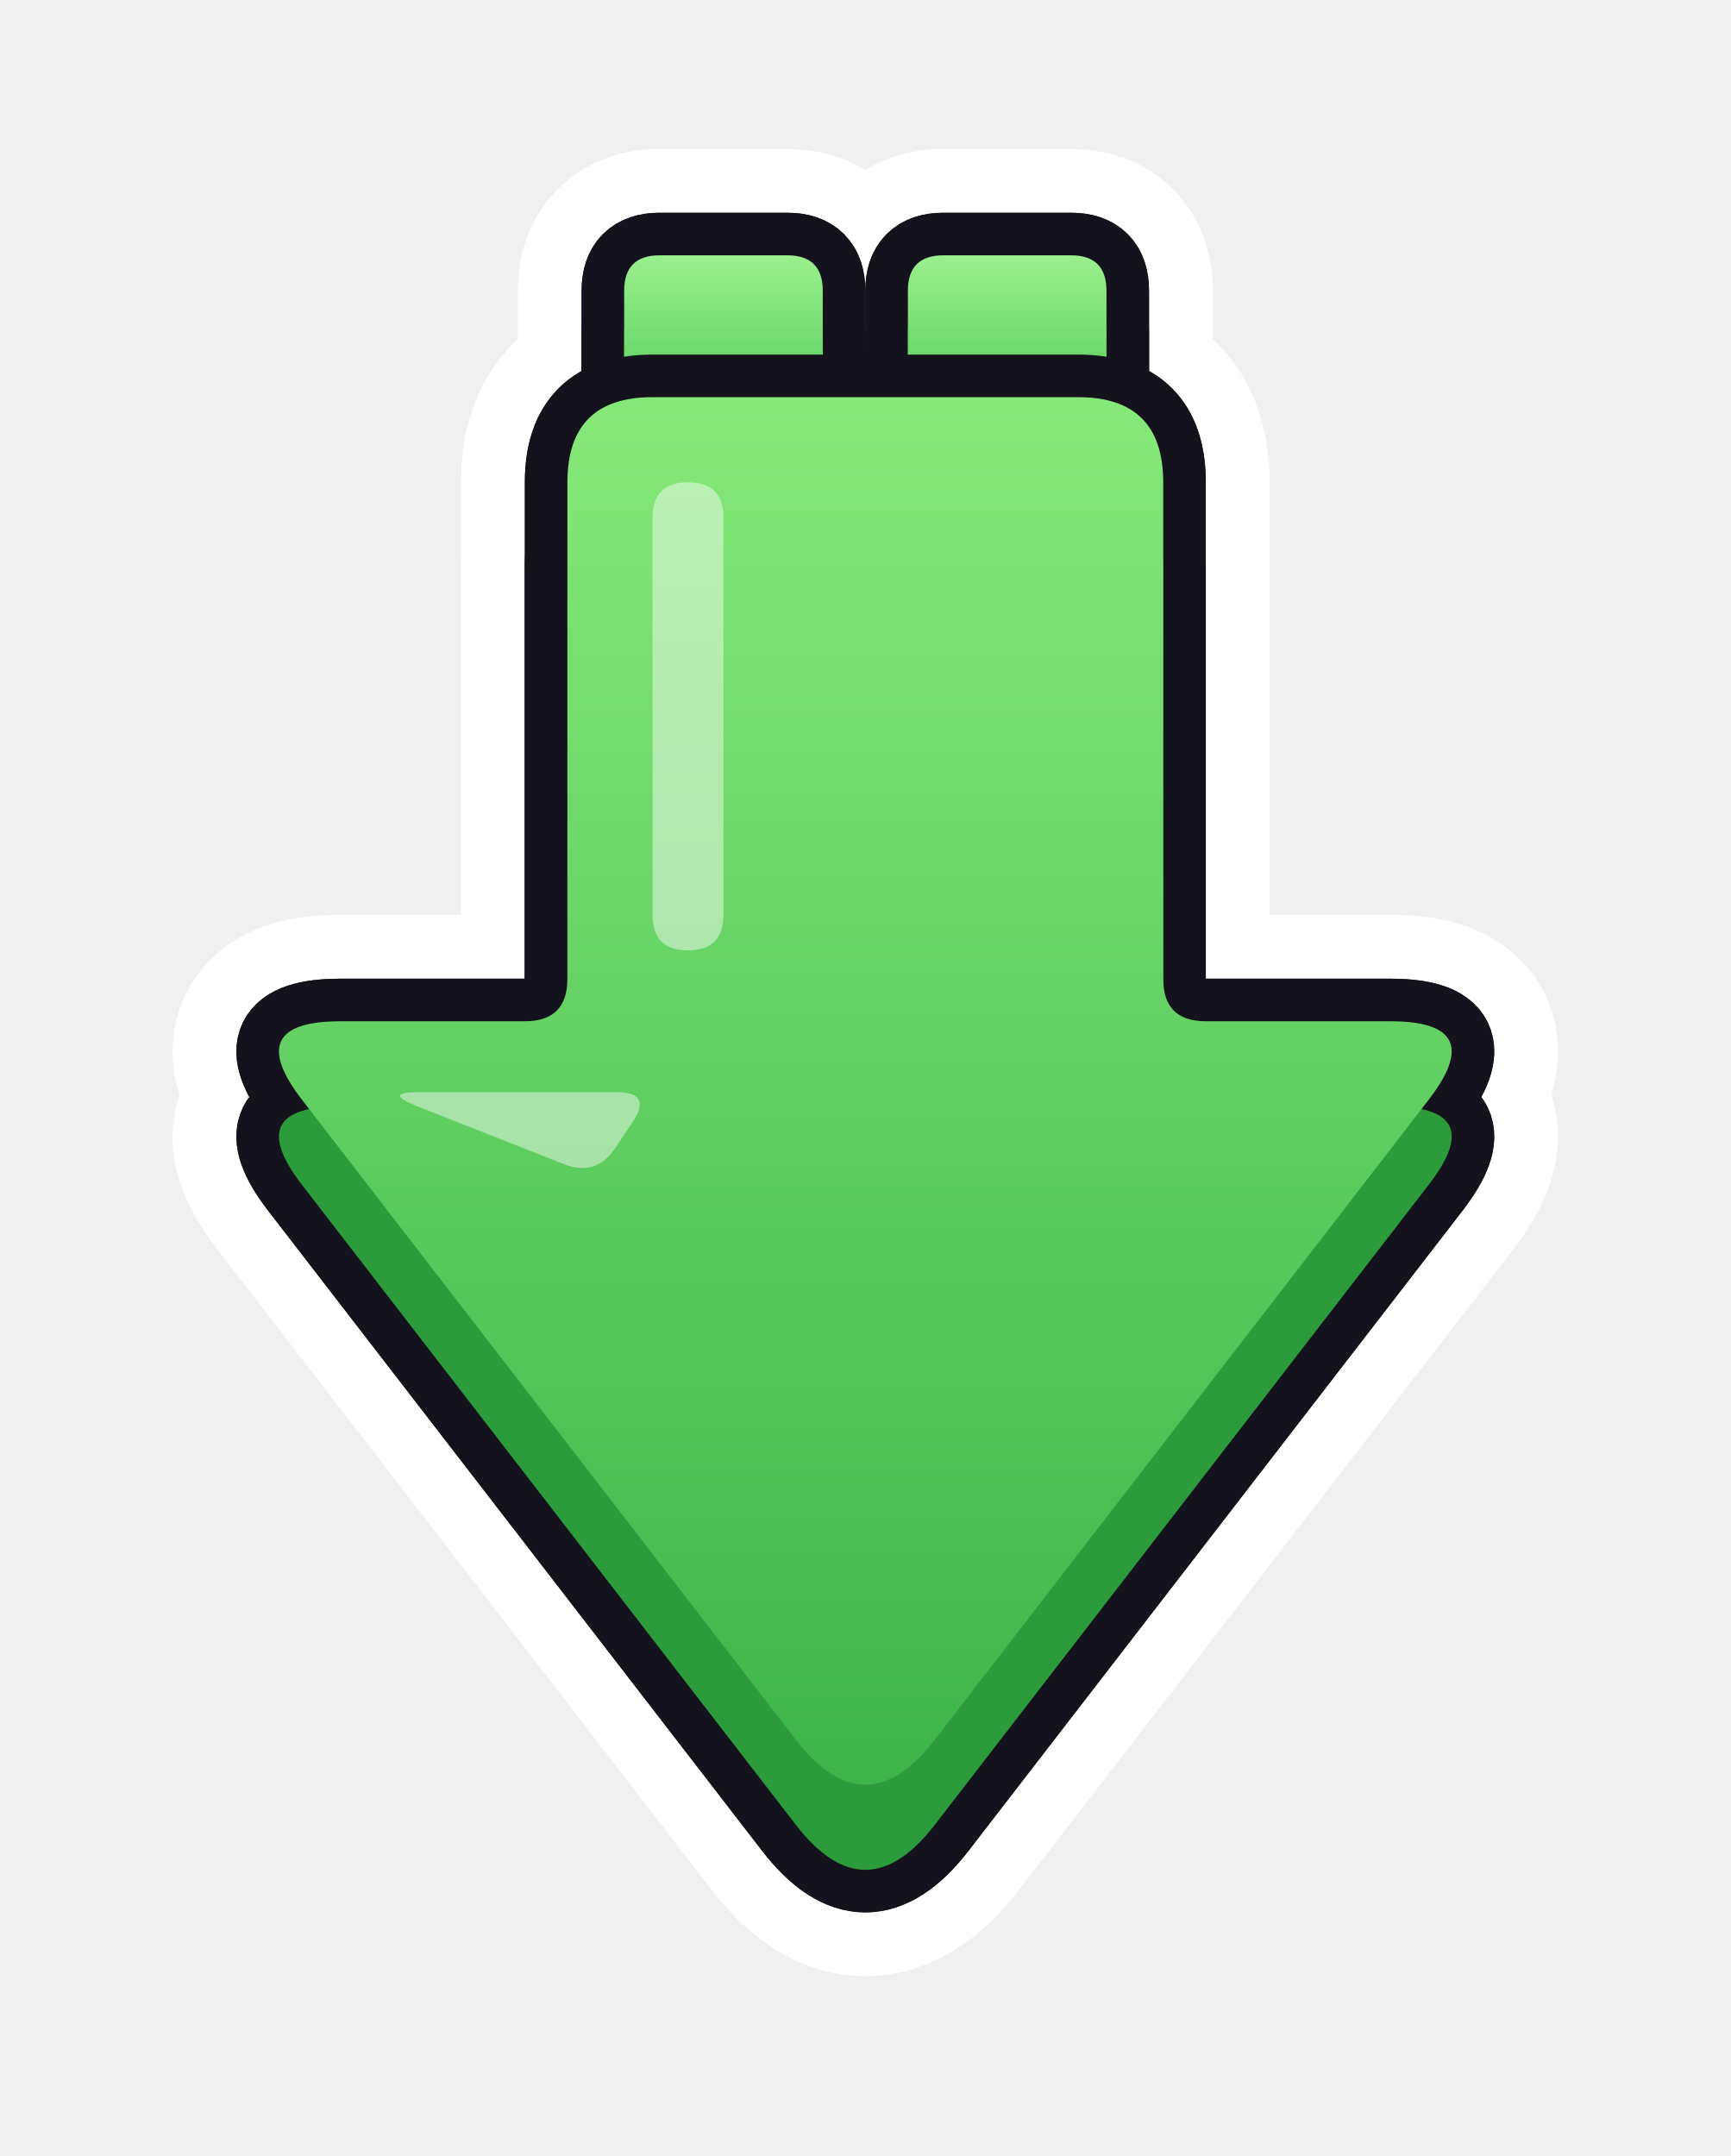
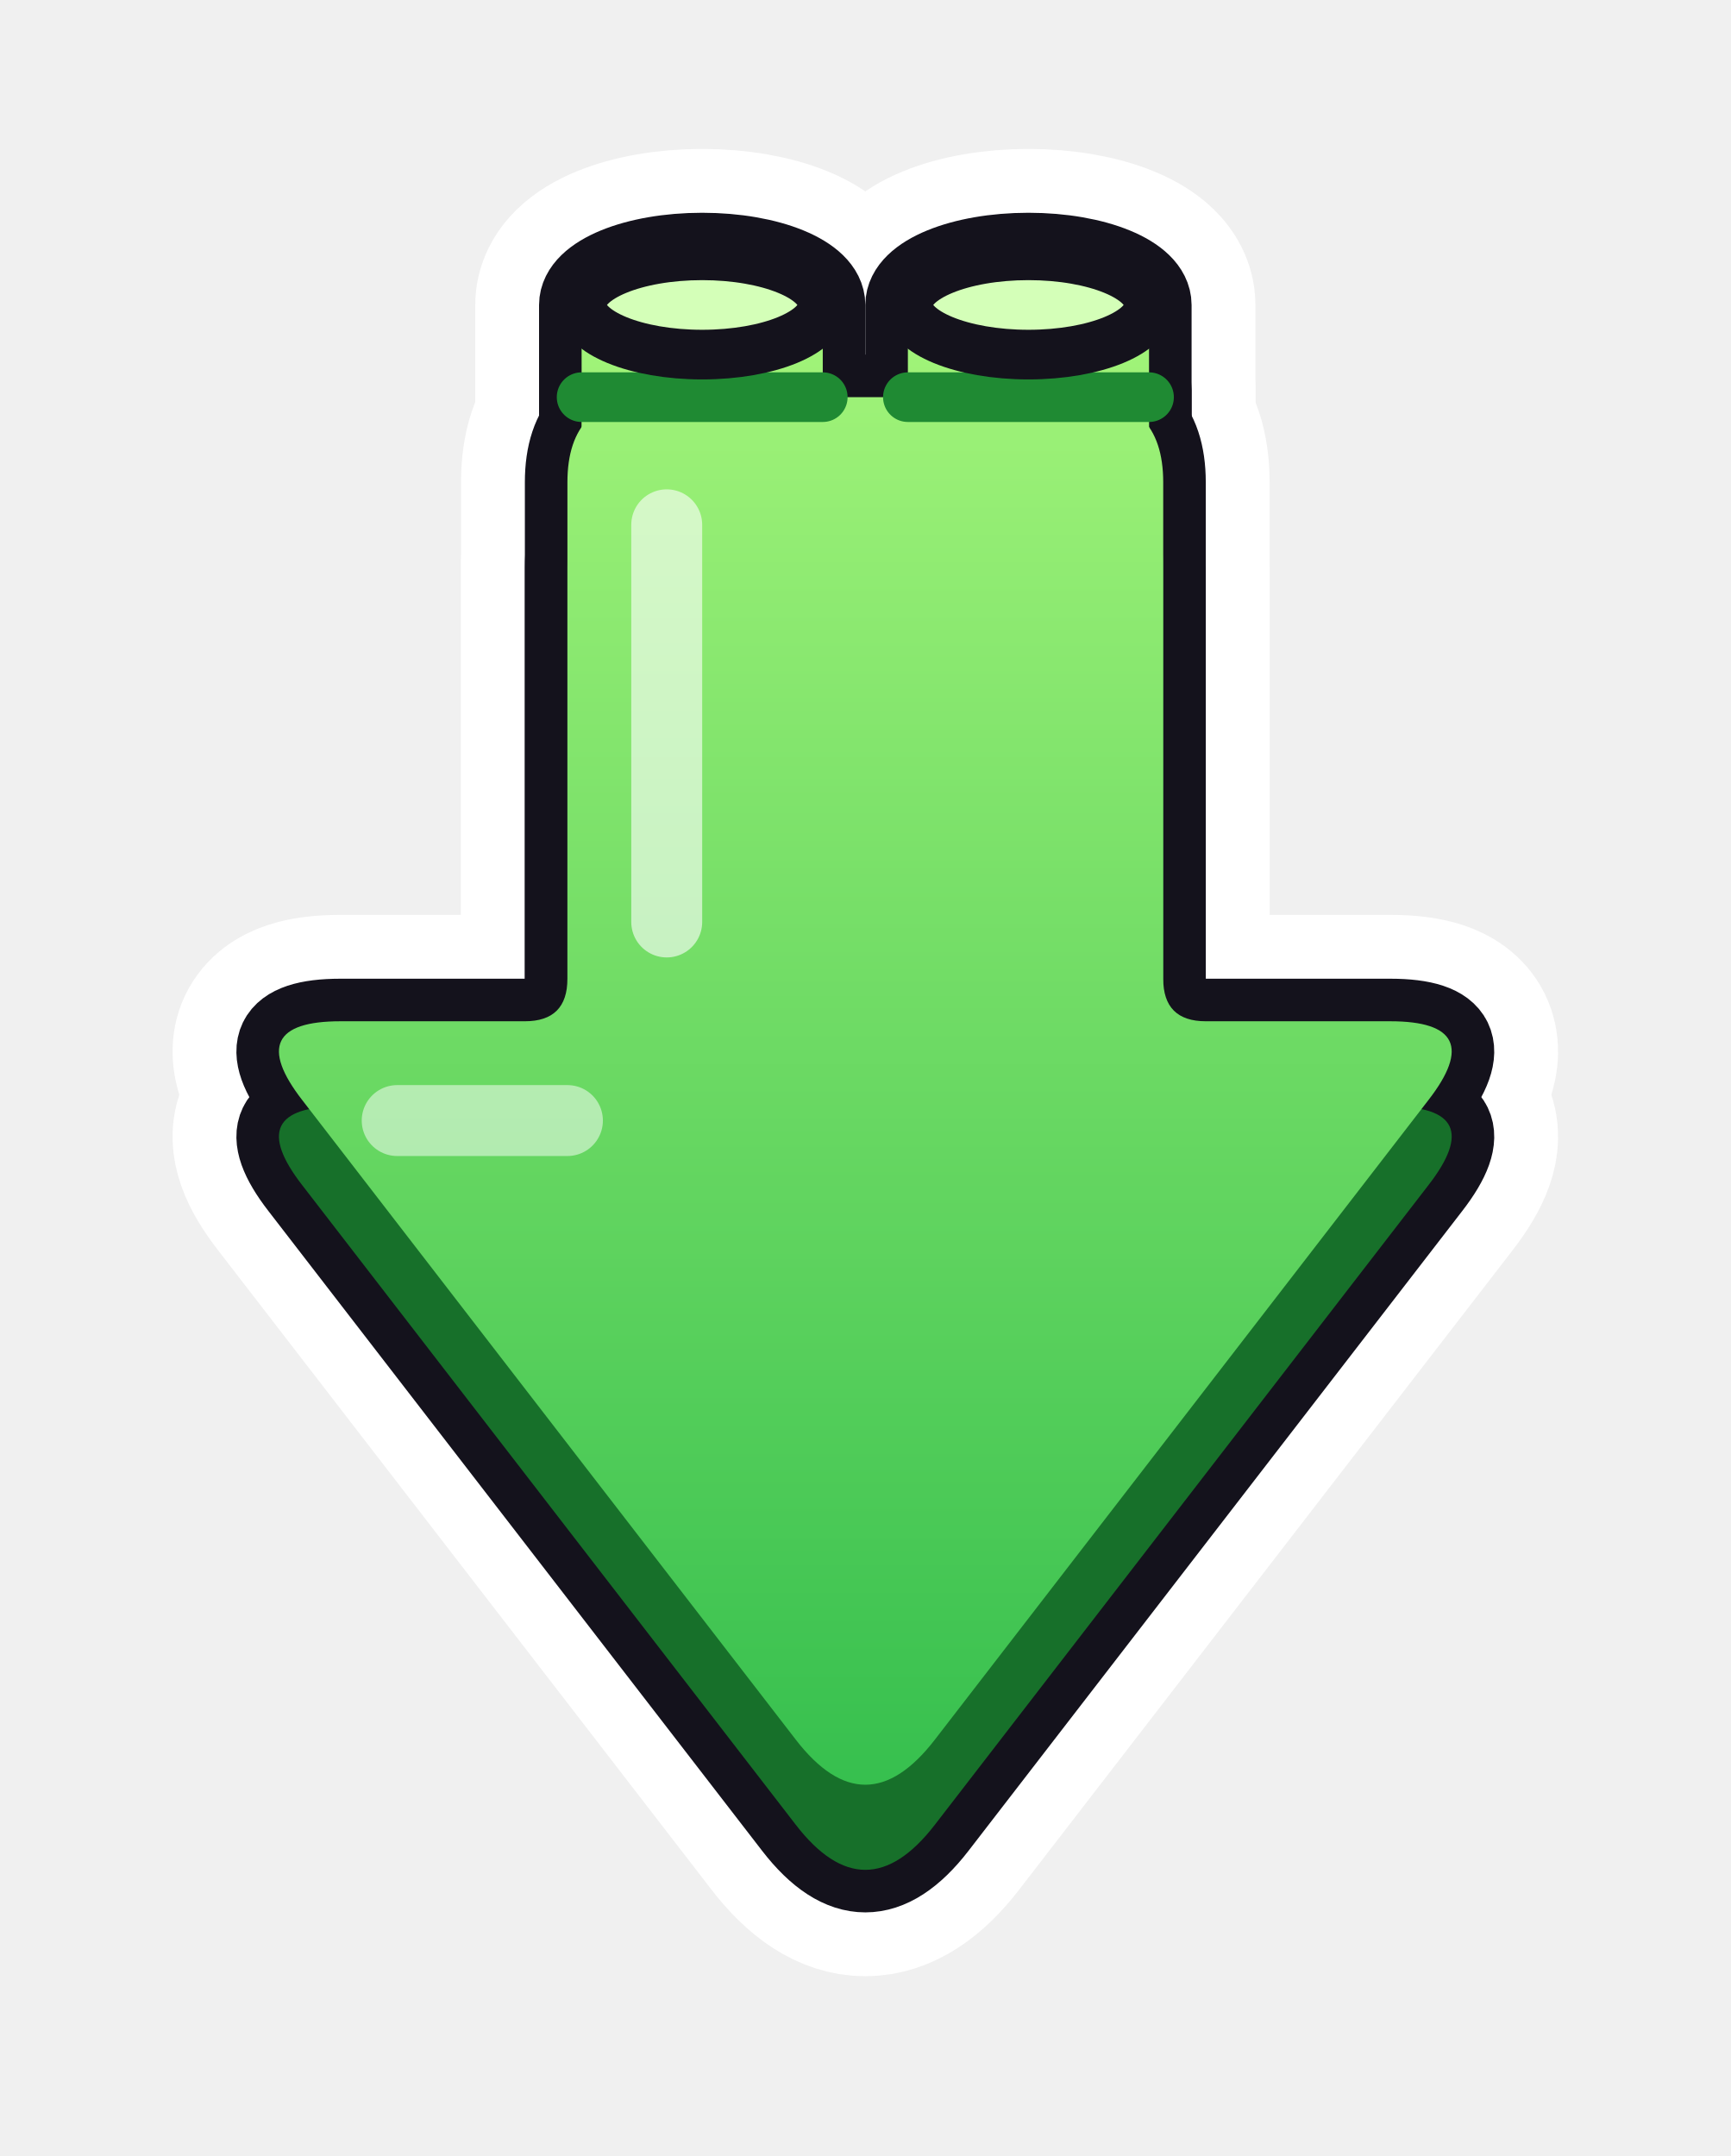
<svg xmlns="http://www.w3.org/2000/svg" viewBox="-22 -22 244 304" width="244" height="304">
  <defs>
-     <linearGradient id="gA" x1="0" y1="0" x2="0" y2="1">
-       <stop offset="0" stop-color="#86E879" />
-       <stop offset="1" stop-color="#3DB54A" />
-     </linearGradient>
-     <linearGradient id="gS" x1="0" y1="0" x2="0" y2="1">
-       <stop offset="0" stop-color="#9BF08E" />
-       <stop offset="1" stop-color="#4CC854" />
+     <linearGradient id="gA" gradientUnits="userSpaceOnUse" x1="0" y1="20" x2="0" y2="236">
+       <stop offset="0" stop-color="#A4F57A" />
+       <stop offset="1" stop-color="#33BE4D" />
    </linearGradient>
  </defs>
-   <path d="M66.0,19.0 Q66.0,14.0 71.0,14.0 L89.0,14.0 Q94.0,14.0 94.0,19.0 L94.0,33.0 Q94.0,38.0 89.0,38.0 L71.0,38.0 Q66.0,38.0 66.0,33.0 Z" transform="translate(0,0)" fill="#fff" stroke="#fff" stroke-width="30" stroke-linejoin="round" />
-   <path d="M66.0,19.0 Q66.0,14.0 71.0,14.0 L89.0,14.0 Q94.0,14.0 94.0,19.0 L94.0,33.0 Q94.0,38.0 89.0,38.0 L71.0,38.0 Q66.0,38.0 66.0,33.0 Z" transform="translate(0,12)" fill="#fff" stroke="#fff" stroke-width="30" stroke-linejoin="round" />
-   <path d="M106.0,19.0 Q106.0,14.0 111.0,14.0 L129.0,14.0 Q134.0,14.0 134.0,19.0 L134.0,33.0 Q134.0,38.0 129.0,38.0 L111.0,38.0 Q106.0,38.0 106.0,33.0 Z" transform="translate(0,0)" fill="#fff" stroke="#fff" stroke-width="30" stroke-linejoin="round" />
-   <path d="M106.0,19.0 Q106.0,14.0 111.0,14.0 L129.0,14.0 Q134.0,14.0 134.0,19.0 L134.0,33.0 Q134.0,38.0 129.0,38.0 L111.0,38.0 Q106.0,38.0 106.0,33.0 Z" transform="translate(0,12)" fill="#fff" stroke="#fff" stroke-width="30" stroke-linejoin="round" />
-   <path d="M58.0,46.0 Q58.0,34.0 70.0,34.0 L130.0,34.0 Q142.0,34.0 142.0,46.0 L142.0,116.0 Q142.0,122.0 148.0,122.0 L174.0,122.0 Q188.0,122.0 179.4,133.1 L109.8,223.3 Q100.0,236.0 90.2,223.3 L20.6,133.1 Q12.0,122.0 26.0,122.0 L52.0,122.0 Q58.0,122.0 58.0,116.0 Z" transform="translate(0,0)" fill="#fff" stroke="#fff" stroke-width="30" stroke-linejoin="round" />
-   <path d="M58.0,46.0 Q58.0,34.0 70.0,34.0 L130.0,34.0 Q142.0,34.0 142.0,46.0 L142.0,116.0 Q142.0,122.0 148.0,122.0 L174.0,122.0 Q188.0,122.0 179.4,133.1 L109.8,223.3 Q100.0,236.0 90.2,223.3 L20.6,133.1 Q12.0,122.0 26.0,122.0 L52.0,122.0 Q58.0,122.0 58.0,116.0 Z" transform="translate(0,12)" fill="#fff" stroke="#fff" stroke-width="30" stroke-linejoin="round" />
-   <path d="M66.0,19.0 Q66.0,14.0 71.0,14.0 L89.0,14.0 Q94.0,14.0 94.0,19.0 L94.0,33.0 Q94.0,38.0 89.0,38.0 L71.0,38.0 Q66.0,38.0 66.0,33.0 Z" transform="translate(0,12)" fill="#14121C" stroke="#14121C" stroke-width="12" stroke-linejoin="round" />
-   <path d="M66.0,19.0 Q66.0,14.0 71.0,14.0 L89.0,14.0 Q94.0,14.0 94.0,19.0 L94.0,33.0 Q94.0,38.0 89.0,38.0 L71.0,38.0 Q66.0,38.0 66.0,33.0 Z" fill="#14121C" stroke="#14121C" stroke-width="12" stroke-linejoin="round" />
-   <path d="M106.0,19.0 Q106.0,14.0 111.0,14.0 L129.0,14.0 Q134.0,14.0 134.0,19.0 L134.0,33.0 Q134.0,38.0 129.0,38.0 L111.0,38.0 Q106.0,38.0 106.0,33.0 Z" transform="translate(0,12)" fill="#14121C" stroke="#14121C" stroke-width="12" stroke-linejoin="round" />
-   <path d="M106.0,19.0 Q106.0,14.0 111.0,14.0 L129.0,14.0 Q134.0,14.0 134.0,19.0 L134.0,33.0 Q134.0,38.0 129.0,38.0 L111.0,38.0 Q106.0,38.0 106.0,33.0 Z" fill="#14121C" stroke="#14121C" stroke-width="12" stroke-linejoin="round" />
-   <path d="M58.0,46.0 Q58.0,34.0 70.0,34.0 L130.0,34.0 Q142.0,34.0 142.0,46.0 L142.0,116.0 Q142.0,122.0 148.0,122.0 L174.0,122.0 Q188.0,122.0 179.4,133.1 L109.8,223.3 Q100.0,236.0 90.2,223.3 L20.6,133.1 Q12.0,122.0 26.0,122.0 L52.0,122.0 Q58.0,122.0 58.0,116.0 Z" transform="translate(0,12)" fill="#14121C" stroke="#14121C" stroke-width="12" stroke-linejoin="round" />
-   <path d="M58.0,46.0 Q58.0,34.0 70.0,34.0 L130.0,34.0 Q142.0,34.0 142.0,46.0 L142.0,116.0 Q142.0,122.0 148.0,122.0 L174.0,122.0 Q188.0,122.0 179.4,133.1 L109.8,223.3 Q100.0,236.0 90.2,223.3 L20.6,133.1 Q12.0,122.0 26.0,122.0 L52.0,122.0 Q58.0,122.0 58.0,116.0 Z" fill="#14121C" stroke="#14121C" stroke-width="12" stroke-linejoin="round" />
-   <path d="M66.0,19.0 Q66.0,14.0 71.0,14.0 L89.0,14.0 Q94.0,14.0 94.0,19.0 L94.0,33.0 Q94.0,38.0 89.0,38.0 L71.0,38.0 Q66.0,38.0 66.0,33.0 Z" transform="translate(0,12)" fill="#2C9B3C" />
-   <path d="M106.0,19.0 Q106.0,14.0 111.0,14.0 L129.0,14.0 Q134.0,14.0 134.0,19.0 L134.0,33.0 Q134.0,38.0 129.0,38.0 L111.0,38.0 Q106.0,38.0 106.0,33.0 Z" transform="translate(0,12)" fill="#2C9B3C" />
-   <path d="M58.0,46.0 Q58.0,34.0 70.0,34.0 L130.0,34.0 Q142.0,34.0 142.0,46.0 L142.0,116.0 Q142.0,122.0 148.0,122.0 L174.0,122.0 Q188.0,122.0 179.4,133.1 L109.8,223.3 Q100.0,236.0 90.2,223.3 L20.6,133.1 Q12.0,122.0 26.0,122.0 L52.0,122.0 Q58.0,122.0 58.0,116.0 Z" transform="translate(0,12)" fill="#2C9B3C" />
-   <path d="M66.0,19.0 Q66.0,14.0 71.0,14.0 L89.0,14.0 Q94.0,14.0 94.0,19.0 L94.0,33.0 Q94.0,38.0 89.0,38.0 L71.0,38.0 Q66.0,38.0 66.0,33.0 Z" fill="url(#gA)" />
-   <path d="M106.0,19.0 Q106.0,14.0 111.0,14.0 L129.0,14.0 Q134.0,14.0 134.0,19.0 L134.0,33.0 Q134.0,38.0 129.0,38.0 L111.0,38.0 Q106.0,38.0 106.0,33.0 Z" fill="url(#gA)" />
-   <path d="M58.0,46.0 Q58.0,34.0 70.0,34.0 L130.0,34.0 Q142.0,34.0 142.0,46.0 L142.0,116.0 Q142.0,122.0 148.0,122.0 L174.0,122.0 Q188.0,122.0 179.4,133.1 L109.8,223.3 Q100.0,236.0 90.2,223.3 L20.6,133.1 Q12.0,122.0 26.0,122.0 L52.0,122.0 Q58.0,122.0 58.0,116.0 Z" fill="url(#gA)" />
-   <path d="M66.0,19.0 Q66.0,14.0 71.0,14.0 L89.0,14.0 Q94.0,14.0 94.0,19.0 L94.0,33.0 Q94.0,38.0 89.0,38.0 L71.0,38.0 Q66.0,38.0 66.0,33.0 Z" transform="translate(0,6)" fill="#14121C" stroke="#14121C" stroke-width="12" stroke-linejoin="round" />
-   <path d="M66.0,19.0 Q66.0,14.0 71.0,14.0 L89.0,14.0 Q94.0,14.0 94.0,19.0 L94.0,33.0 Q94.0,38.0 89.0,38.0 L71.0,38.0 Q66.0,38.0 66.0,33.0 Z" fill="#14121C" stroke="#14121C" stroke-width="12" stroke-linejoin="round" />
-   <path d="M106.0,19.0 Q106.0,14.0 111.0,14.0 L129.0,14.0 Q134.0,14.0 134.0,19.0 L134.0,33.0 Q134.0,38.0 129.0,38.0 L111.0,38.0 Q106.0,38.0 106.0,33.0 Z" transform="translate(0,6)" fill="#14121C" stroke="#14121C" stroke-width="12" stroke-linejoin="round" />
-   <path d="M106.0,19.0 Q106.0,14.0 111.0,14.0 L129.0,14.0 Q134.0,14.0 134.0,19.0 L134.0,33.0 Q134.0,38.0 129.0,38.0 L111.0,38.0 Q106.0,38.0 106.0,33.0 Z" fill="#14121C" stroke="#14121C" stroke-width="12" stroke-linejoin="round" />
-   <path d="M66.0,19.0 Q66.0,14.0 71.0,14.0 L89.0,14.0 Q94.0,14.0 94.0,19.0 L94.0,33.0 Q94.0,38.0 89.0,38.0 L71.0,38.0 Q66.0,38.0 66.0,33.0 Z" transform="translate(0,6)" fill="#2C9B3C" />
-   <path d="M106.0,19.0 Q106.0,14.0 111.0,14.0 L129.0,14.0 Q134.0,14.0 134.0,19.0 L134.0,33.0 Q134.0,38.0 129.0,38.0 L111.0,38.0 Q106.0,38.0 106.0,33.0 Z" transform="translate(0,6)" fill="#2C9B3C" />
-   <path d="M66.0,19.0 Q66.0,14.0 71.0,14.0 L89.0,14.0 Q94.0,14.0 94.0,19.0 L94.0,33.0 Q94.0,38.0 89.0,38.0 L71.0,38.0 Q66.0,38.0 66.0,33.0 Z" fill="url(#gS)" />
-   <path d="M106.0,19.0 Q106.0,14.0 111.0,14.0 L129.0,14.0 Q134.0,14.0 134.0,19.0 L134.0,33.0 Q134.0,38.0 129.0,38.0 L111.0,38.0 Q106.0,38.0 106.0,33.0 Z" fill="url(#gS)" />
-   <path d="M58.0,46.0 Q58.0,34.0 70.0,34.0 L130.0,34.0 Q142.0,34.0 142.0,46.0 L142.0,116.0 Q142.0,122.0 148.0,122.0 L174.0,122.0 Q188.0,122.0 179.4,133.1 L109.8,223.3 Q100.0,236.0 90.2,223.3 L20.6,133.1 Q12.0,122.0 26.0,122.0 L52.0,122.0 Q58.0,122.0 58.0,116.0 Z" transform="translate(0,12)" fill="#14121C" stroke="#14121C" stroke-width="12" stroke-linejoin="round" />
-   <path d="M58.0,46.0 Q58.0,34.0 70.0,34.0 L130.0,34.0 Q142.0,34.0 142.0,46.0 L142.0,116.0 Q142.0,122.0 148.0,122.0 L174.0,122.0 Q188.0,122.0 179.4,133.1 L109.8,223.3 Q100.0,236.0 90.2,223.3 L20.6,133.1 Q12.0,122.0 26.0,122.0 L52.0,122.0 Q58.0,122.0 58.0,116.0 Z" fill="#14121C" stroke="#14121C" stroke-width="12" stroke-linejoin="round" />
-   <path d="M58.0,46.0 Q58.0,34.0 70.0,34.0 L130.0,34.0 Q142.0,34.0 142.0,46.0 L142.0,116.0 Q142.0,122.0 148.0,122.0 L174.0,122.0 Q188.0,122.0 179.4,133.1 L109.8,223.3 Q100.0,236.0 90.2,223.3 L20.6,133.1 Q12.0,122.0 26.0,122.0 L52.0,122.0 Q58.0,122.0 58.0,116.0 Z" transform="translate(0,12)" fill="#2C9B3C" />
-   <path d="M58.0,46.0 Q58.0,34.0 70.0,34.0 L130.0,34.0 Q142.0,34.0 142.0,46.0 L142.0,116.0 Q142.0,122.0 148.0,122.0 L174.0,122.0 Q188.0,122.0 179.4,133.1 L109.8,223.3 Q100.0,236.0 90.2,223.3 L20.6,133.1 Q12.0,122.0 26.0,122.0 L52.0,122.0 Q58.0,122.0 58.0,116.0 Z" fill="url(#gA)" />
-   <path d="M70.0,51.0 Q70.0,46.0 75.0,46.0 L75.0,46.0 Q80.0,46.0 80.0,51.0 L80.0,107.0 Q80.0,112.0 75.0,112.0 L75.0,112.0 Q70.0,112.0 70.0,107.0 Z" fill="#ffffff" fill-opacity="0.45" />
-   <path d="M36.6,133.9 Q32.0,132.0 37.0,132.0 L65.0,132.0 Q70.0,132.0 67.2,136.2 L64.8,139.8 Q62.0,144.0 57.4,142.1 Z" fill="#ffffff" fill-opacity="0.45" />
+   <path d="M60,21 A17,7 0 0,1 94,21 L94,40 L60,40 Z" fill="#fff" stroke="#fff" stroke-width="30" stroke-linejoin="round" />
+   <path d="M106,21 A17,7 0 0,1 140,21 L140,40 L106,40 Z" fill="#fff" stroke="#fff" stroke-width="30" stroke-linejoin="round" />
+   <path d="M58,46 Q58,34 70,34 L130,34 Q142,34 142,46 L142,116 Q142,122 148,122 L174,122 Q188,122 179.4,133.1 L109.8,223.3 Q100,236 90.2,223.3 L20.6,133.1 Q12,122 26,122 L52,122 Q58,122 58,116 Z" fill="#fff" stroke="#fff" stroke-width="30" stroke-linejoin="round" />
+   <path d="M60,21 A17,7 0 0,1 94,21 L94,40 L60,40 Z" transform="translate(0,12)" fill="#fff" stroke="#fff" stroke-width="30" stroke-linejoin="round" />
+   <path d="M106,21 A17,7 0 0,1 140,21 L140,40 L106,40 Z" transform="translate(0,12)" fill="#fff" stroke="#fff" stroke-width="30" stroke-linejoin="round" />
+   <path d="M58,46 Q58,34 70,34 L130,34 Q142,34 142,46 L142,116 Q142,122 148,122 L174,122 Q188,122 179.4,133.1 L109.8,223.3 Q100,236 90.2,223.3 L20.6,133.1 Q12,122 26,122 L52,122 Q58,122 58,116 Z" transform="translate(0,12)" fill="#fff" stroke="#fff" stroke-width="30" stroke-linejoin="round" />
+   <path d="M60,21 A17,7 0 0,1 94,21 L94,40 L60,40 Z" fill="#14121C" stroke="#14121C" stroke-width="12" stroke-linejoin="round" />
+   <path d="M106,21 A17,7 0 0,1 140,21 L140,40 L106,40 Z" fill="#14121C" stroke="#14121C" stroke-width="12" stroke-linejoin="round" />
+   <path d="M58,46 Q58,34 70,34 L130,34 Q142,34 142,46 L142,116 Q142,122 148,122 L174,122 Q188,122 179.4,133.1 L109.8,223.3 Q100,236 90.2,223.3 L20.6,133.1 Q12,122 26,122 L52,122 Q58,122 58,116 Z" fill="#14121C" stroke="#14121C" stroke-width="12" stroke-linejoin="round" />
+   <path d="M60,21 A17,7 0 0,1 94,21 L94,40 L60,40 Z" transform="translate(0,12)" fill="#14121C" stroke="#14121C" stroke-width="12" stroke-linejoin="round" />
+   <path d="M106,21 A17,7 0 0,1 140,21 L140,40 L106,40 Z" transform="translate(0,12)" fill="#14121C" stroke="#14121C" stroke-width="12" stroke-linejoin="round" />
+   <path d="M58,46 Q58,34 70,34 L130,34 Q142,34 142,46 L142,116 Q142,122 148,122 L174,122 Q188,122 179.4,133.1 L109.8,223.3 Q100,236 90.2,223.3 L20.6,133.1 Q12,122 26,122 L52,122 Q58,122 58,116 Z" transform="translate(0,12)" fill="#14121C" stroke="#14121C" stroke-width="12" stroke-linejoin="round" />
+   <path d="M60,21 A17,7 0 0,1 94,21 L94,40 L60,40 Z" transform="translate(0,12)" fill="#17702A" />
+   <path d="M106,21 A17,7 0 0,1 140,21 L140,40 L106,40 Z" transform="translate(0,12)" fill="#17702A" />
+   <path d="M58,46 Q58,34 70,34 L130,34 Q142,34 142,46 L142,116 Q142,122 148,122 L174,122 Q188,122 179.4,133.1 L109.8,223.3 Q100,236 90.2,223.3 L20.6,133.1 Q12,122 26,122 L52,122 Q58,122 58,116 Z" transform="translate(0,12)" fill="#17702A" />
+   <path d="M60,21 A17,7 0 0,1 94,21 L94,40 L60,40 Z" fill="url(#gA)" />
+   <path d="M106,21 A17,7 0 0,1 140,21 L140,40 L106,40 Z" fill="url(#gA)" />
+   <path d="M58,46 Q58,34 70,34 L130,34 Q142,34 142,46 L142,116 Q142,122 148,122 L174,122 Q188,122 179.4,133.1 L109.8,223.3 Q100,236 90.2,223.3 L20.6,133.1 Q12,122 26,122 L52,122 Q58,122 58,116 Z" fill="url(#gA)" />
+   <path d="M60,34 L94,34" stroke="#1F8A33" stroke-width="7" stroke-linecap="round" />
+   <ellipse cx="77" cy="21" rx="17" ry="7" fill="#D4FFB8" stroke="#14121C" stroke-width="7" />
+   <path d="M106,34 L140,34" stroke="#1F8A33" stroke-width="7" stroke-linecap="round" />
+   <ellipse cx="123" cy="21" rx="17" ry="7" fill="#D4FFB8" stroke="#14121C" stroke-width="7" />
+   <path d="M72,52 L72,108" fill="none" stroke="#fff" stroke-opacity="0.6" stroke-width="10" stroke-linecap="round" />
+   <path d="M34,136 L58,136" fill="none" stroke="#fff" stroke-opacity="0.5" stroke-width="10" stroke-linecap="round" />
</svg>
